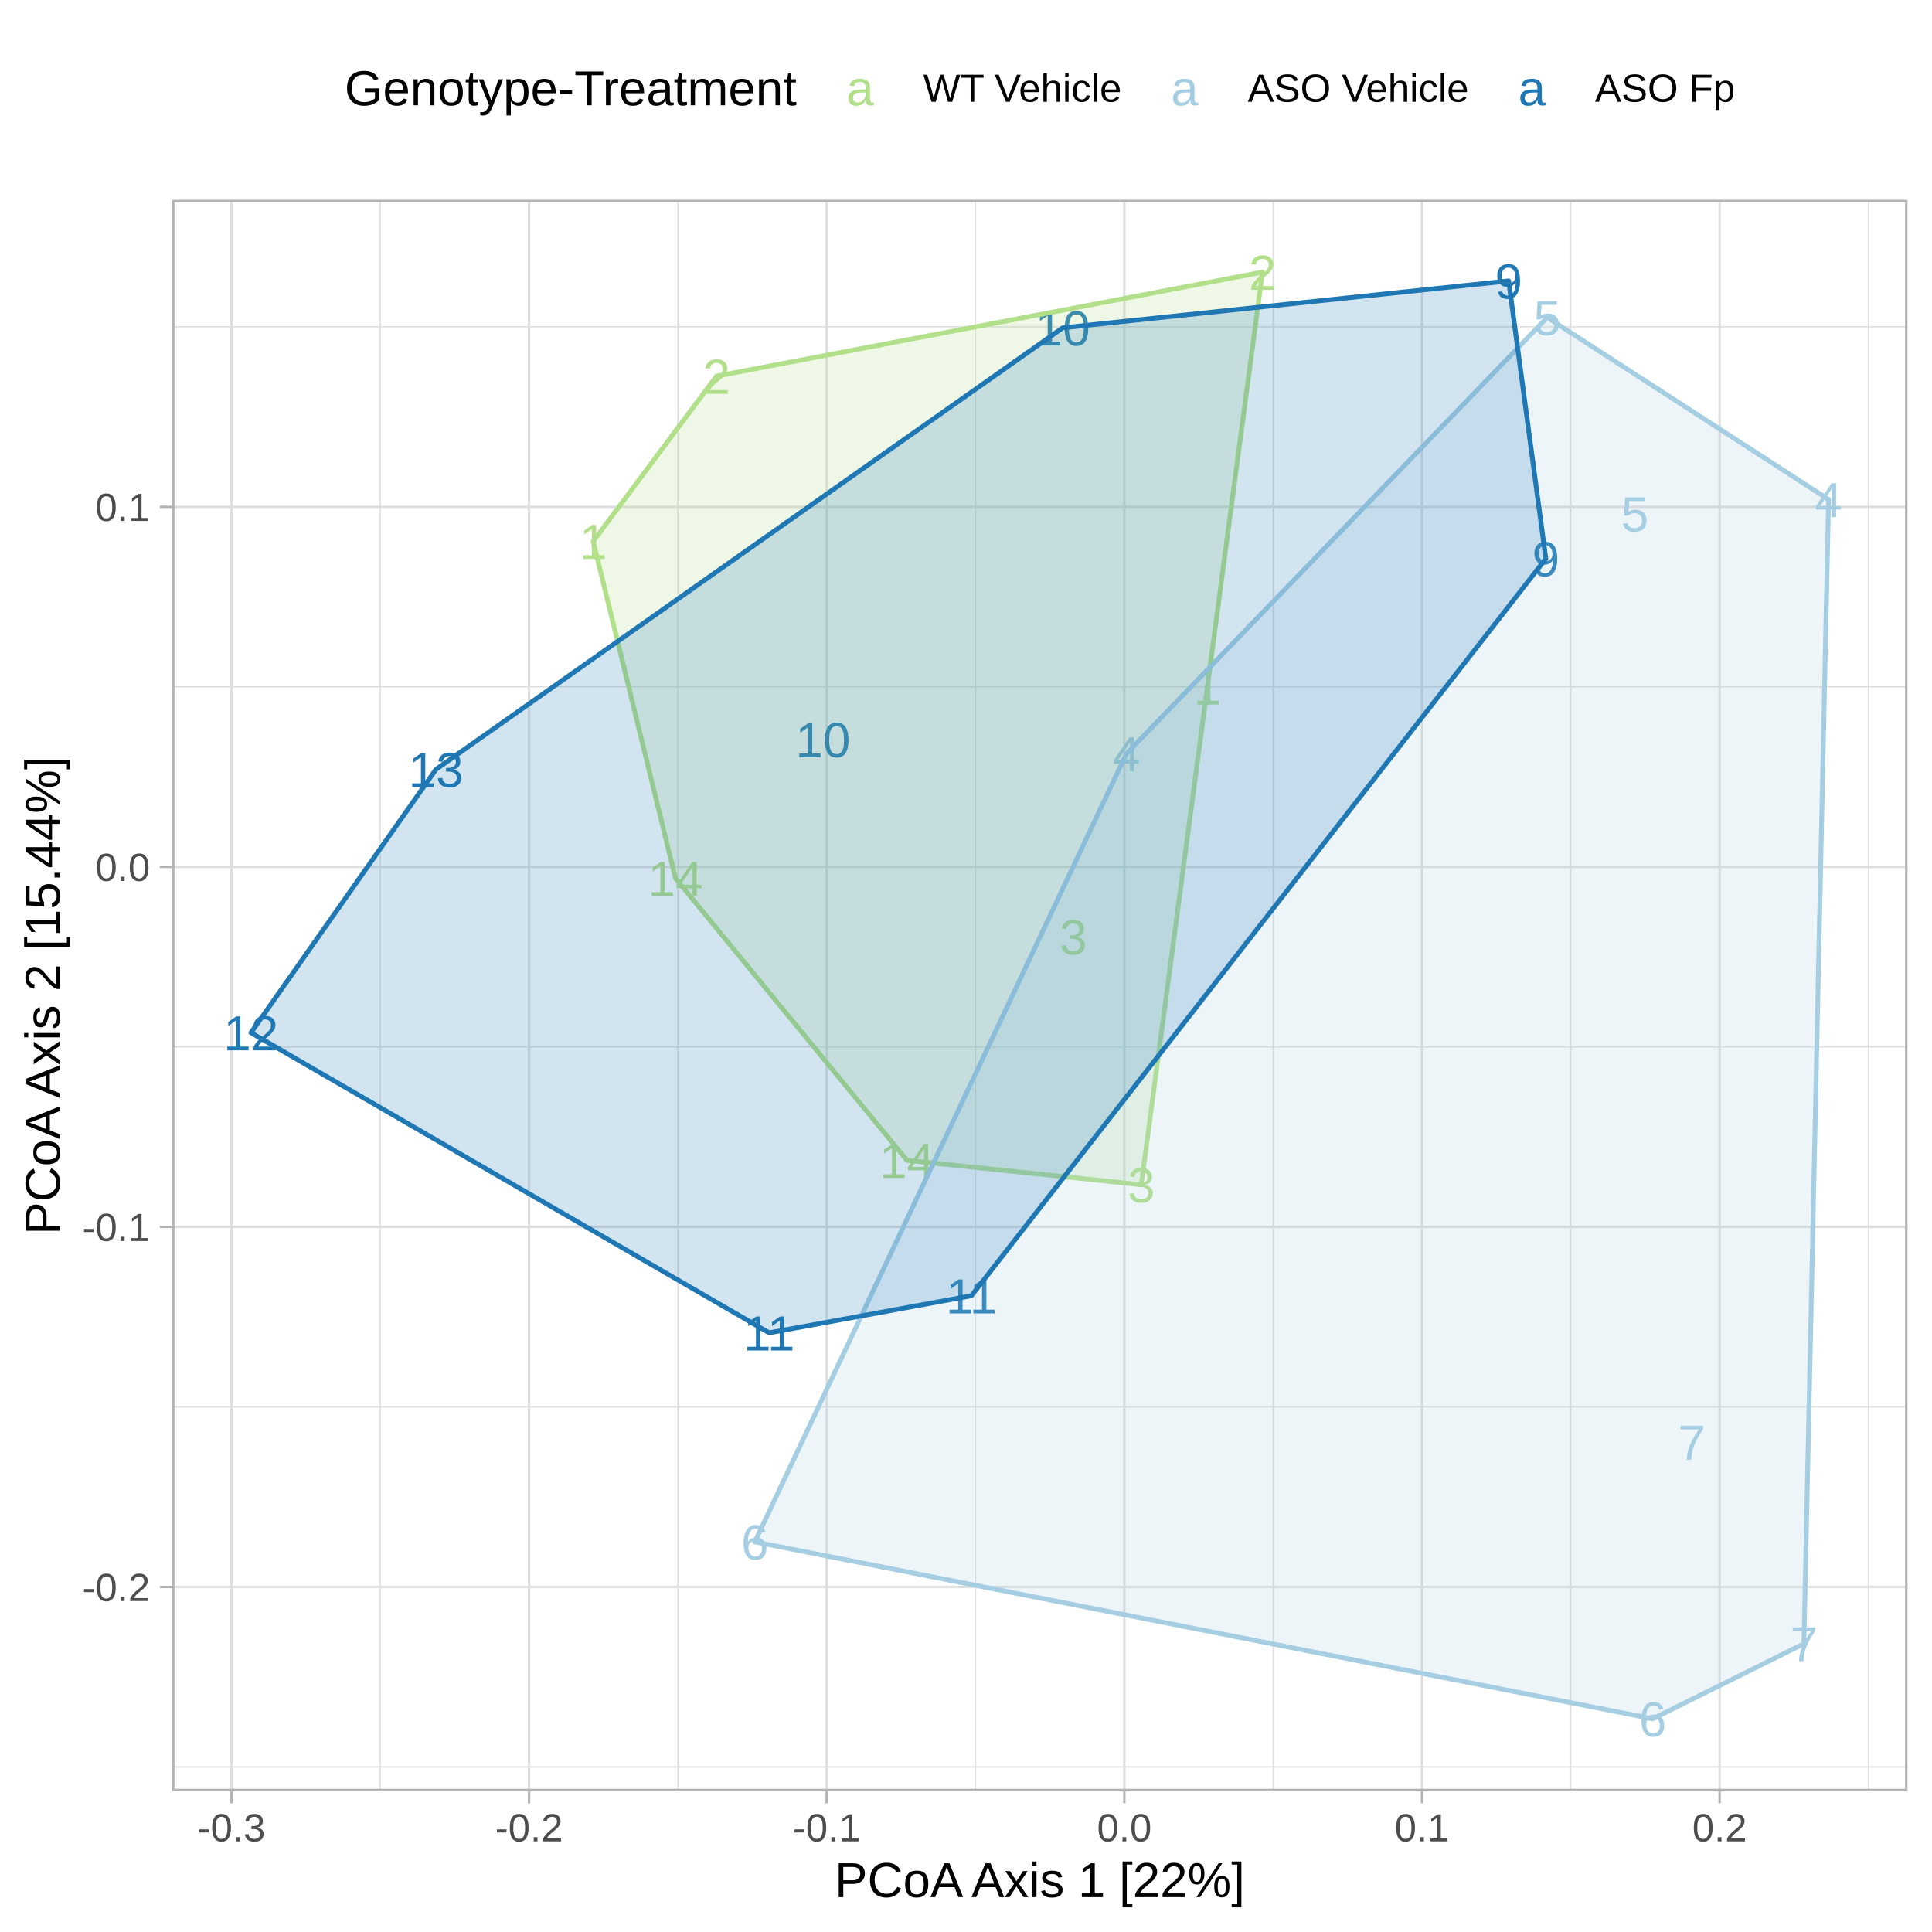
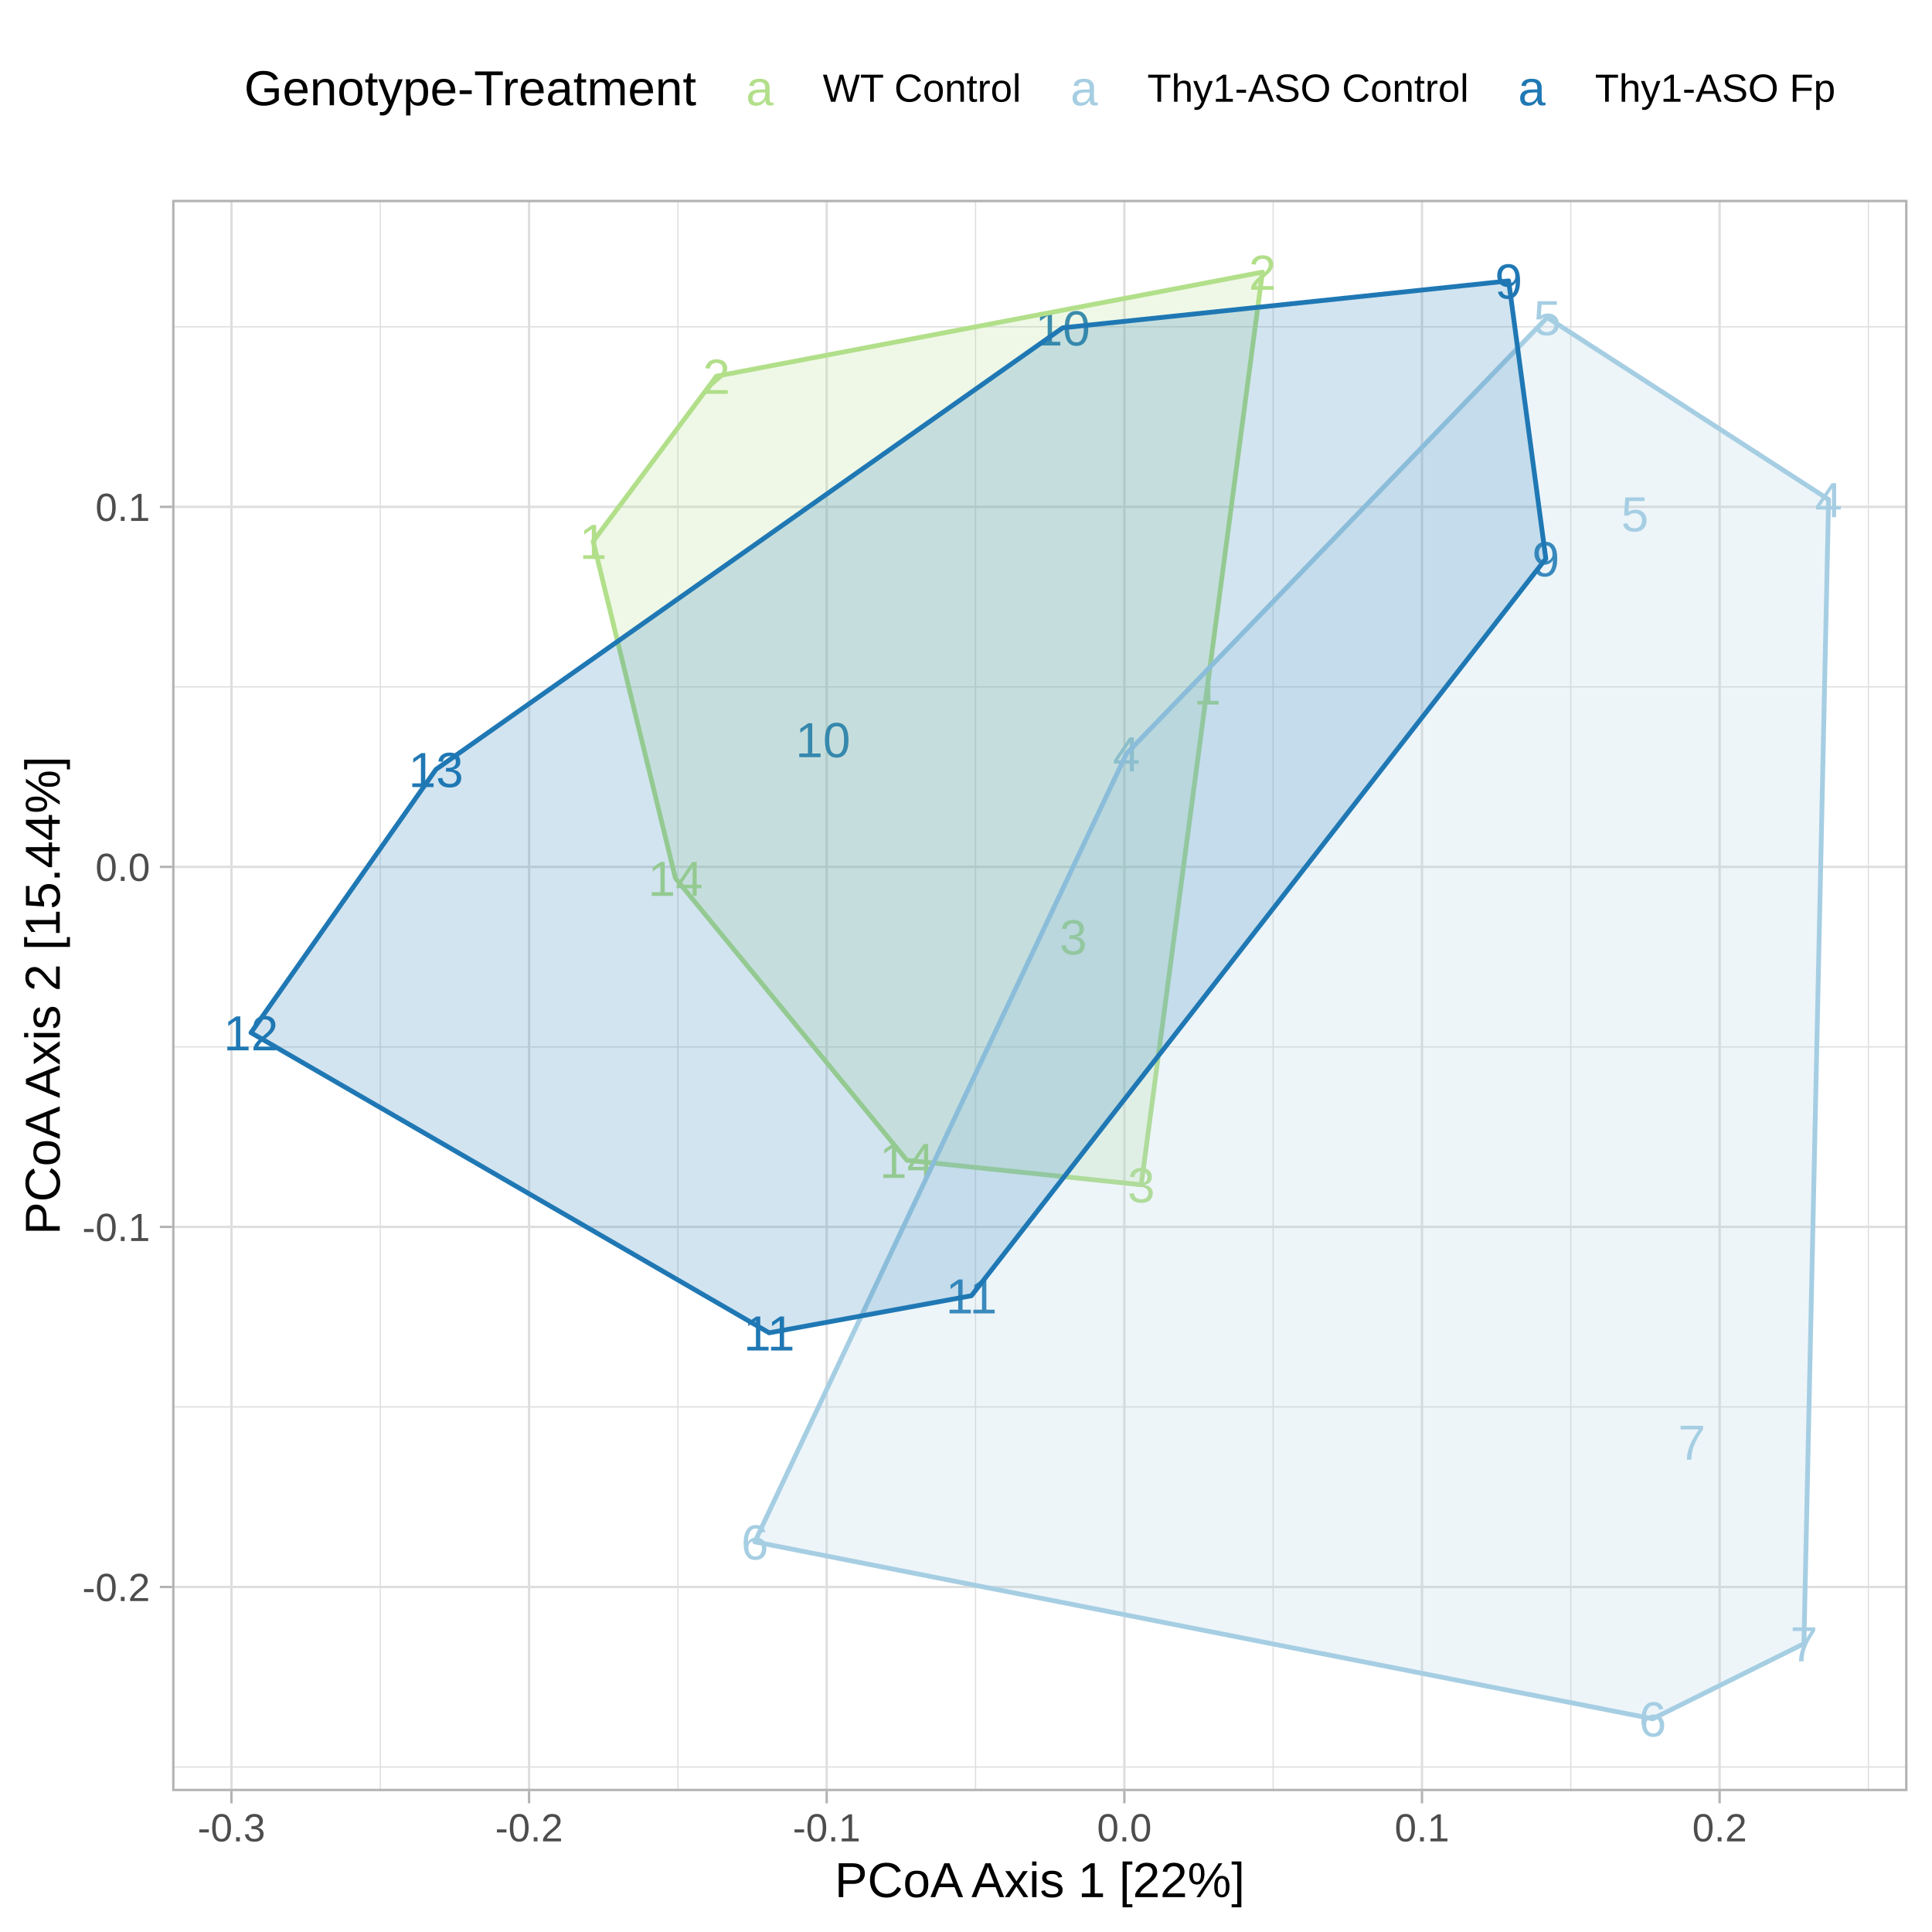
<svg xmlns="http://www.w3.org/2000/svg" width="432.00pt" height="432.00pt" viewBox="0 0 432.00 432.00">
  <g class="svglite">
    <defs>
      <style type="text/css">
    .svglite line, .svglite polyline, .svglite polygon, .svglite path, .svglite rect, .svglite circle {
      fill: none;
      stroke: #000000;
      stroke-linecap: round;
      stroke-linejoin: round;
      stroke-miterlimit: 10.00;
    }
    .svglite text {
      white-space: pre;
    }
    .svglite g.glyphgroup path {
      fill: inherit;
      stroke: none;
    }
  </style>
    </defs>
    <rect width="100%" height="100%" style="stroke: none; fill: #FFFFFF;" />
    <defs>
      <clipPath id="cpMC4wMHw0MzIuMDB8MC4wMHw0MzIuMDA=">
        <rect x="0.00" y="0.00" width="432.00" height="432.00" />
      </clipPath>
    </defs>
    <g clip-path="url(#cpMC4wMHw0MzIuMDB8MC4wMHw0MzIuMDA=)">
      <rect x="0" y="0.00" width="432.00" height="432.00" style="stroke-width: 1.07; stroke: #FFFFFF; fill: #FFFFFF;" />
    </g>
    <defs>
      <clipPath id="cpMzguNDl8NDI2LjUyfDQ0LjY4fDQwMC41MA==">
        <rect x="38.49" y="44.68" width="388.03" height="355.83" />
      </clipPath>
    </defs>
    <g clip-path="url(#cpMzguNDl8NDI2LjUyfDQ0LjY4fDQwMC41MA==)">
      <rect x="38.49" y="44.68" width="388.03" height="355.83" style="stroke-width: 1.07; stroke: none; fill: #FFFFFF;" />
      <polyline points="38.49,395.10 426.52,395.10 " style="stroke-width: 0.27; stroke: #DEDEDE; stroke-linecap: butt;" />
      <polyline points="38.49,314.59 426.52,314.59 " style="stroke-width: 0.27; stroke: #DEDEDE; stroke-linecap: butt;" />
      <polyline points="38.49,234.09 426.52,234.09 " style="stroke-width: 0.27; stroke: #DEDEDE; stroke-linecap: butt;" />
      <polyline points="38.49,153.58 426.52,153.58 " style="stroke-width: 0.27; stroke: #DEDEDE; stroke-linecap: butt;" />
      <polyline points="38.49,73.07 426.52,73.07 " style="stroke-width: 0.27; stroke: #DEDEDE; stroke-linecap: butt;" />
      <polyline points="85.03,400.50 85.03,44.68 " style="stroke-width: 0.27; stroke: #DEDEDE; stroke-linecap: butt;" />
      <polyline points="151.58,400.50 151.58,44.68 " style="stroke-width: 0.27; stroke: #DEDEDE; stroke-linecap: butt;" />
      <polyline points="218.13,400.50 218.13,44.68 " style="stroke-width: 0.27; stroke: #DEDEDE; stroke-linecap: butt;" />
      <polyline points="284.68,400.50 284.68,44.68 " style="stroke-width: 0.27; stroke: #DEDEDE; stroke-linecap: butt;" />
      <polyline points="351.23,400.50 351.23,44.68 " style="stroke-width: 0.27; stroke: #DEDEDE; stroke-linecap: butt;" />
      <polyline points="417.78,400.50 417.78,44.68 " style="stroke-width: 0.27; stroke: #DEDEDE; stroke-linecap: butt;" />
      <polyline points="38.49,354.85 426.52,354.85 " style="stroke-width: 0.53; stroke: #DEDEDE; stroke-linecap: butt;" />
      <polyline points="38.49,274.34 426.52,274.34 " style="stroke-width: 0.53; stroke: #DEDEDE; stroke-linecap: butt;" />
      <polyline points="38.49,193.83 426.52,193.83 " style="stroke-width: 0.53; stroke: #DEDEDE; stroke-linecap: butt;" />
      <polyline points="38.49,113.33 426.52,113.33 " style="stroke-width: 0.53; stroke: #DEDEDE; stroke-linecap: butt;" />
      <polyline points="51.75,400.50 51.75,44.68 " style="stroke-width: 0.53; stroke: #DEDEDE; stroke-linecap: butt;" />
      <polyline points="118.30,400.50 118.30,44.68 " style="stroke-width: 0.53; stroke: #DEDEDE; stroke-linecap: butt;" />
      <polyline points="184.85,400.50 184.85,44.68 " style="stroke-width: 0.53; stroke: #DEDEDE; stroke-linecap: butt;" />
      <polyline points="251.41,400.50 251.41,44.68 " style="stroke-width: 0.53; stroke: #DEDEDE; stroke-linecap: butt;" />
      <polyline points="317.96,400.50 317.96,44.68 " style="stroke-width: 0.53; stroke: #DEDEDE; stroke-linecap: butt;" />
      <polyline points="384.51,400.50 384.51,44.68 " style="stroke-width: 0.53; stroke: #DEDEDE; stroke-linecap: butt;" />
      <text x="269.96" y="157.53" text-anchor="middle" style="font-size: 11.04px;fill: #B2DF8A; font-family: &quot;Arial&quot;;" textLength="6.14px" lengthAdjust="spacingAndGlyphs">1</text>
      <text x="132.63" y="124.98" text-anchor="middle" style="font-size: 11.04px;fill: #B2DF8A; font-family: &quot;Arial&quot;;" textLength="6.14px" lengthAdjust="spacingAndGlyphs">1</text>
      <text x="160.21" y="88.06" text-anchor="middle" style="font-size: 11.04px;fill: #B2DF8A; font-family: &quot;Arial&quot;;" textLength="6.14px" lengthAdjust="spacingAndGlyphs">2</text>
      <text x="239.98" y="213.41" text-anchor="middle" style="font-size: 11.04px;fill: #B2DF8A; font-family: &quot;Arial&quot;;" textLength="6.14px" lengthAdjust="spacingAndGlyphs">3</text>
      <text x="255.18" y="268.86" text-anchor="middle" style="font-size: 11.04px;fill: #B2DF8A; font-family: &quot;Arial&quot;;" textLength="6.14px" lengthAdjust="spacingAndGlyphs">3</text>
      <text x="282.29" y="64.80" text-anchor="middle" style="font-size: 11.04px;fill: #B2DF8A; font-family: &quot;Arial&quot;;" textLength="6.14px" lengthAdjust="spacingAndGlyphs">2</text>
      <text x="202.79" y="263.40" text-anchor="middle" style="font-size: 11.04px;fill: #B2DF8A; font-family: &quot;Arial&quot;;" textLength="12.28px" lengthAdjust="spacingAndGlyphs">14</text>
      <text x="151.03" y="200.32" text-anchor="middle" style="font-size: 11.04px;fill: #B2DF8A; font-family: &quot;Arial&quot;;" textLength="12.28px" lengthAdjust="spacingAndGlyphs">14</text>
      <text x="251.87" y="172.47" text-anchor="middle" style="font-size: 11.04px;fill: #A6CEE3; font-family: &quot;Arial&quot;;" textLength="6.14px" lengthAdjust="spacingAndGlyphs">4</text>
      <text x="408.88" y="115.64" text-anchor="middle" style="font-size: 11.04px;fill: #A6CEE3; font-family: &quot;Arial&quot;;" textLength="6.14px" lengthAdjust="spacingAndGlyphs">4</text>
      <text x="365.56" y="118.81" text-anchor="middle" style="font-size: 11.04px;fill: #A6CEE3; font-family: &quot;Arial&quot;;" textLength="6.14px" lengthAdjust="spacingAndGlyphs">5</text>
      <text x="345.96" y="74.94" text-anchor="middle" style="font-size: 11.04px;fill: #A6CEE3; font-family: &quot;Arial&quot;;" textLength="6.14px" lengthAdjust="spacingAndGlyphs">5</text>
      <text x="168.78" y="348.71" text-anchor="middle" style="font-size: 11.04px;fill: #A6CEE3; font-family: &quot;Arial&quot;;" textLength="6.14px" lengthAdjust="spacingAndGlyphs">6</text>
      <text x="369.54" y="388.28" text-anchor="middle" style="font-size: 11.04px;fill: #A6CEE3; font-family: &quot;Arial&quot;;" textLength="6.14px" lengthAdjust="spacingAndGlyphs">6</text>
      <text x="378.29" y="326.40" text-anchor="middle" style="font-size: 11.04px;fill: #A6CEE3; font-family: &quot;Arial&quot;;" textLength="6.14px" lengthAdjust="spacingAndGlyphs">7</text>
      <text x="403.36" y="371.48" text-anchor="middle" style="font-size: 11.04px;fill: #A6CEE3; font-family: &quot;Arial&quot;;" textLength="6.14px" lengthAdjust="spacingAndGlyphs">7</text>
      <text x="337.34" y="66.76" text-anchor="middle" style="font-size: 11.04px;fill: #1F78B4; font-family: &quot;Arial&quot;;" textLength="6.14px" lengthAdjust="spacingAndGlyphs">9</text>
      <text x="345.65" y="128.87" text-anchor="middle" style="font-size: 11.04px;fill: #1F78B4; font-family: &quot;Arial&quot;;" textLength="6.14px" lengthAdjust="spacingAndGlyphs">9</text>
      <text x="237.62" y="77.25" text-anchor="middle" style="font-size: 11.04px;fill: #1F78B4; font-family: &quot;Arial&quot;;" textLength="12.28px" lengthAdjust="spacingAndGlyphs">10</text>
      <text x="184.01" y="169.31" text-anchor="middle" style="font-size: 11.04px;fill: #1F78B4; font-family: &quot;Arial&quot;;" textLength="12.28px" lengthAdjust="spacingAndGlyphs">10</text>
      <text x="171.98" y="301.97" text-anchor="middle" style="font-size: 11.04px;fill: #1F78B4; font-family: &quot;Arial&quot;;" textLength="11.47px" lengthAdjust="spacingAndGlyphs">11</text>
      <text x="217.21" y="293.68" text-anchor="middle" style="font-size: 11.04px;fill: #1F78B4; font-family: &quot;Arial&quot;;" textLength="11.47px" lengthAdjust="spacingAndGlyphs">11</text>
      <text x="56.12" y="234.86" text-anchor="middle" style="font-size: 11.04px;fill: #1F78B4; font-family: &quot;Arial&quot;;" textLength="12.28px" lengthAdjust="spacingAndGlyphs">12</text>
      <text x="97.48" y="175.99" text-anchor="middle" style="font-size: 11.04px;fill: #1F78B4; font-family: &quot;Arial&quot;;" textLength="12.28px" lengthAdjust="spacingAndGlyphs">13</text>
      <polygon points="255.18,264.91 202.79,259.45 151.03,196.37 132.63,121.04 160.21,84.11 282.29,60.85 " style="stroke-width: 1.07; stroke: #B2DF8A; stroke-linecap: butt; fill: #B2DF8A; fill-opacity: 0.20;" />
      <polygon points="403.36,367.53 369.54,384.33 168.78,344.76 251.87,168.52 345.96,70.99 408.88,111.69 " style="stroke-width: 1.07; stroke: #A6CEE3; stroke-linecap: butt; fill: #A6CEE3; fill-opacity: 0.20;" />
      <polygon points="217.21,289.73 171.98,298.02 56.12,230.91 97.48,172.04 237.62,73.30 337.34,62.81 345.65,124.92 " style="stroke-width: 1.07; stroke: #1F78B4; stroke-linecap: butt; fill: #1F78B4; fill-opacity: 0.20;" />
      <rect x="38.49" y="44.68" width="388.03" height="355.83" style="stroke-width: 1.07; stroke: #B3B3B3;" />
    </g>
    <g clip-path="url(#cpMC4wMHw0MzIuMDB8MC4wMHw0MzIuMDA=)">
      <text x="33.56" y="358.00" text-anchor="end" style="font-size: 8.80px;fill: #4D4D4D; font-family: &quot;Arial&quot;;" textLength="15.14px" lengthAdjust="spacingAndGlyphs">-0.2</text>
      <text x="33.56" y="277.49" text-anchor="end" style="font-size: 8.80px;fill: #4D4D4D; font-family: &quot;Arial&quot;;" textLength="15.14px" lengthAdjust="spacingAndGlyphs">-0.1</text>
      <text x="33.56" y="196.98" text-anchor="end" style="font-size: 8.80px;fill: #4D4D4D; font-family: &quot;Arial&quot;;" textLength="12.22px" lengthAdjust="spacingAndGlyphs">0.0</text>
      <text x="33.56" y="116.48" text-anchor="end" style="font-size: 8.80px;fill: #4D4D4D; font-family: &quot;Arial&quot;;" textLength="12.22px" lengthAdjust="spacingAndGlyphs">0.1</text>
      <polyline points="35.75,354.85 38.49,354.85 " style="stroke-width: 0.53; stroke: #B3B3B3; stroke-linecap: butt;" />
      <polyline points="35.75,274.34 38.49,274.34 " style="stroke-width: 0.53; stroke: #B3B3B3; stroke-linecap: butt;" />
      <polyline points="35.75,193.83 38.49,193.83 " style="stroke-width: 0.53; stroke: #B3B3B3; stroke-linecap: butt;" />
      <polyline points="35.75,113.33 38.49,113.33 " style="stroke-width: 0.53; stroke: #B3B3B3; stroke-linecap: butt;" />
      <polyline points="51.75,403.24 51.75,400.50 " style="stroke-width: 0.53; stroke: #B3B3B3; stroke-linecap: butt;" />
      <polyline points="118.30,403.24 118.30,400.50 " style="stroke-width: 0.53; stroke: #B3B3B3; stroke-linecap: butt;" />
      <polyline points="184.85,403.24 184.85,400.50 " style="stroke-width: 0.53; stroke: #B3B3B3; stroke-linecap: butt;" />
      <polyline points="251.41,403.24 251.41,400.50 " style="stroke-width: 0.53; stroke: #B3B3B3; stroke-linecap: butt;" />
      <polyline points="317.96,403.24 317.96,400.50 " style="stroke-width: 0.53; stroke: #B3B3B3; stroke-linecap: butt;" />
      <polyline points="384.51,403.24 384.51,400.50 " style="stroke-width: 0.53; stroke: #B3B3B3; stroke-linecap: butt;" />
      <text x="51.75" y="411.74" text-anchor="middle" style="font-size: 8.80px;fill: #4D4D4D; font-family: &quot;Arial&quot;;" textLength="15.14px" lengthAdjust="spacingAndGlyphs">-0.3</text>
      <text x="118.30" y="411.74" text-anchor="middle" style="font-size: 8.80px;fill: #4D4D4D; font-family: &quot;Arial&quot;;" textLength="15.14px" lengthAdjust="spacingAndGlyphs">-0.2</text>
      <text x="184.85" y="411.74" text-anchor="middle" style="font-size: 8.80px;fill: #4D4D4D; font-family: &quot;Arial&quot;;" textLength="15.14px" lengthAdjust="spacingAndGlyphs">-0.1</text>
      <text x="251.41" y="411.74" text-anchor="middle" style="font-size: 8.80px;fill: #4D4D4D; font-family: &quot;Arial&quot;;" textLength="12.22px" lengthAdjust="spacingAndGlyphs">0.0</text>
      <text x="317.96" y="411.74" text-anchor="middle" style="font-size: 8.80px;fill: #4D4D4D; font-family: &quot;Arial&quot;;" textLength="12.22px" lengthAdjust="spacingAndGlyphs">0.1</text>
      <text x="384.51" y="411.74" text-anchor="middle" style="font-size: 8.80px;fill: #4D4D4D; font-family: &quot;Arial&quot;;" textLength="12.22px" lengthAdjust="spacingAndGlyphs">0.2</text>
      <text x="232.50" y="424.20" text-anchor="middle" style="font-size: 11.00px; font-family: &quot;Arial&quot;;" textLength="91.78px" lengthAdjust="spacingAndGlyphs">PCoA Axis 1 [22%]</text>
      <text transform="translate(13.36,222.59) rotate(-90)" text-anchor="middle" style="font-size: 11.00px; font-family: &quot;Arial&quot;;" textLength="107.09px" lengthAdjust="spacingAndGlyphs">PCoA Axis 2 [15.44%]</text>
-       <rect x="71.57" y="5.48" width="321.86" height="28.24" style="stroke-width: 1.07; stroke: none; fill: #FFFFFF;" />
-       <text x="77.05" y="23.54" style="font-size: 11.00px; font-family: &quot;Arial&quot;;" textLength="101.16px" lengthAdjust="spacingAndGlyphs">Genotype-Treatment</text>
-       <rect x="183.69" y="10.96" width="17.28" height="17.28" style="stroke-width: 1.07; stroke: none; fill: #FFFFFF;" />
-       <text x="192.33" y="23.55" text-anchor="middle" style="font-size: 11.04px;fill: #B2DF8A; font-family: &quot;Arial&quot;;" textLength="6.14px" lengthAdjust="spacingAndGlyphs">a</text>
-       <rect x="256.25" y="10.96" width="17.28" height="17.28" style="stroke-width: 1.07; stroke: none; fill: #FFFFFF;" />
-       <text x="264.89" y="23.55" text-anchor="middle" style="font-size: 11.04px;fill: #A6CEE3; font-family: &quot;Arial&quot;;" textLength="6.14px" lengthAdjust="spacingAndGlyphs">a</text>
-       <rect x="333.90" y="10.96" width="17.28" height="17.28" style="stroke-width: 1.07; stroke: none; fill: #FFFFFF;" />
-       <text x="342.54" y="23.55" text-anchor="middle" style="font-size: 11.04px;fill: #1F78B4; font-family: &quot;Arial&quot;;" textLength="6.14px" lengthAdjust="spacingAndGlyphs">a</text>
-       <text x="206.45" y="22.75" style="font-size: 8.80px; font-family: &quot;Arial&quot;;" textLength="44.33px" lengthAdjust="spacingAndGlyphs">WT Vehicle</text>
-       <text x="279.01" y="22.75" style="font-size: 8.80px; font-family: &quot;Arial&quot;;" textLength="49.41px" lengthAdjust="spacingAndGlyphs">ASO Vehicle</text>
-       <text x="356.66" y="22.75" style="font-size: 8.80px; font-family: &quot;Arial&quot;;" textLength="31.30px" lengthAdjust="spacingAndGlyphs">ASO Fp</text>
+       <rect x="49.12" y="5.48" width="366.77" height="28.24" style="stroke-width: 1.07; stroke: none; fill: #FFFFFF;" />
+       <text x="54.60" y="23.54" style="font-size: 11.00px; font-family: &quot;Arial&quot;;" textLength="101.16px" lengthAdjust="spacingAndGlyphs">Genotype-Treatment</text>
+       <rect x="161.23" y="10.96" width="17.28" height="17.28" style="stroke-width: 1.07; stroke: none; fill: #FFFFFF;" />
+       <text x="169.87" y="23.55" text-anchor="middle" style="font-size: 11.04px;fill: #B2DF8A; font-family: &quot;Arial&quot;;" textLength="6.14px" lengthAdjust="spacingAndGlyphs">a</text>
+       <rect x="233.77" y="10.96" width="17.28" height="17.28" style="stroke-width: 1.07; stroke: none; fill: #FFFFFF;" />
+       <text x="242.41" y="23.55" text-anchor="middle" style="font-size: 11.04px;fill: #A6CEE3; font-family: &quot;Arial&quot;;" textLength="6.14px" lengthAdjust="spacingAndGlyphs">a</text>
+       <rect x="333.87" y="10.96" width="17.28" height="17.28" style="stroke-width: 1.07; stroke: none; fill: #FFFFFF;" />
+       <text x="342.51" y="23.55" text-anchor="middle" style="font-size: 11.04px;fill: #1F78B4; font-family: &quot;Arial&quot;;" textLength="6.14px" lengthAdjust="spacingAndGlyphs">a</text>
+       <text x="183.99" y="22.75" style="font-size: 8.80px; font-family: &quot;Arial&quot;;" textLength="44.30px" lengthAdjust="spacingAndGlyphs">WT Control</text>
+       <text x="256.53" y="22.75" style="font-size: 8.80px; font-family: &quot;Arial&quot;;" textLength="71.86px" lengthAdjust="spacingAndGlyphs">Thy1-ASO Control</text>
+       <text x="356.63" y="22.75" style="font-size: 8.80px; font-family: &quot;Arial&quot;;" textLength="53.78px" lengthAdjust="spacingAndGlyphs">Thy1-ASO Fp</text>
    </g>
  </g>
</svg>
